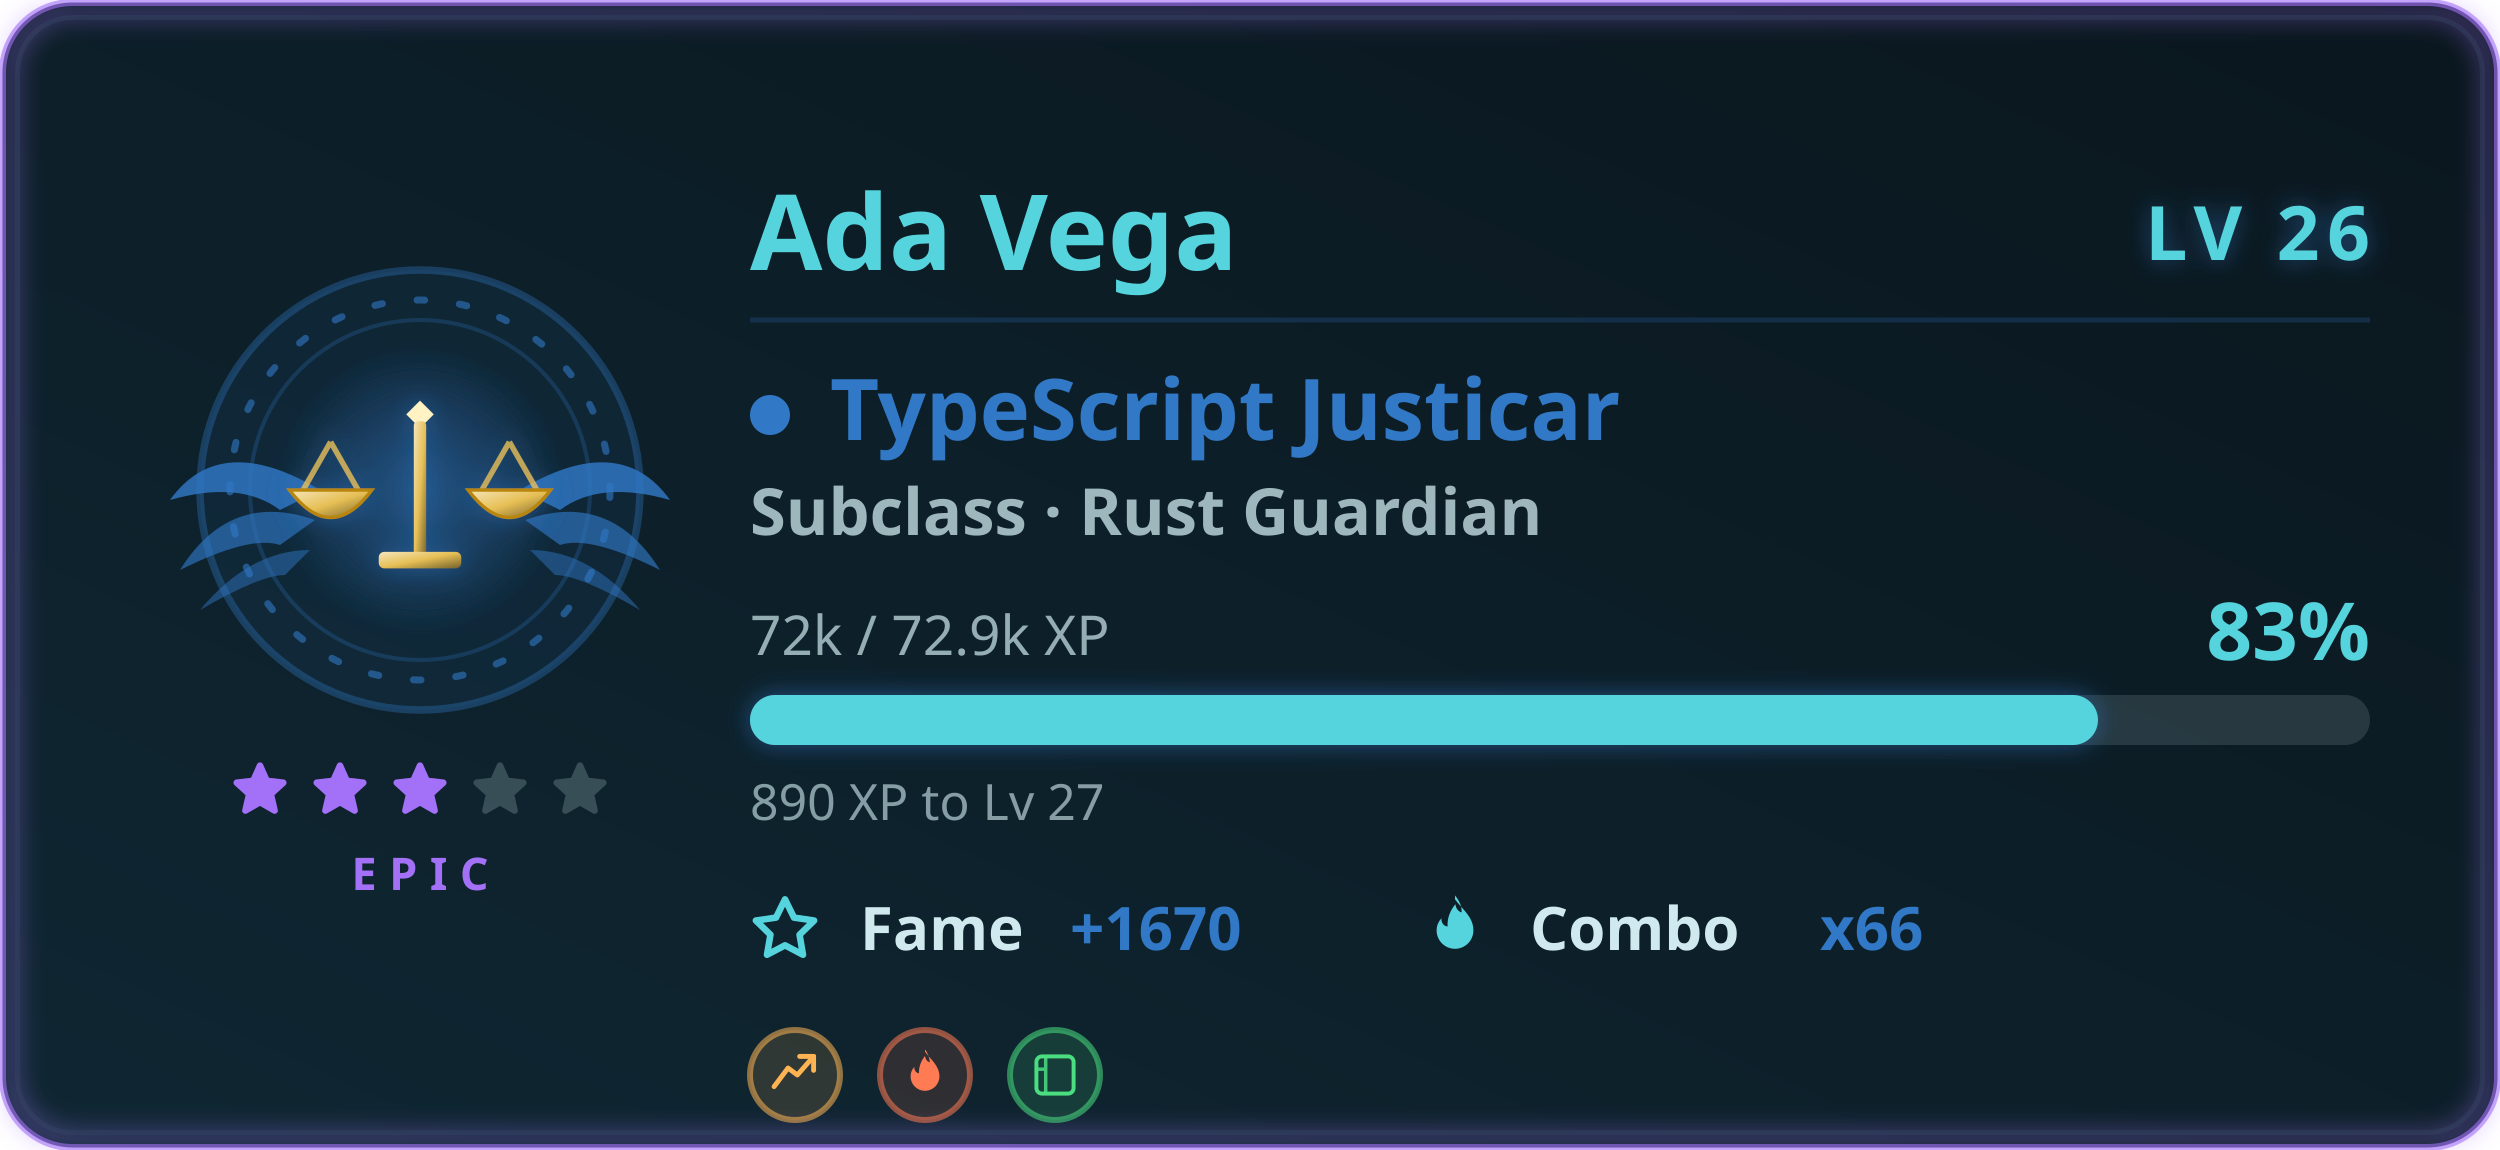
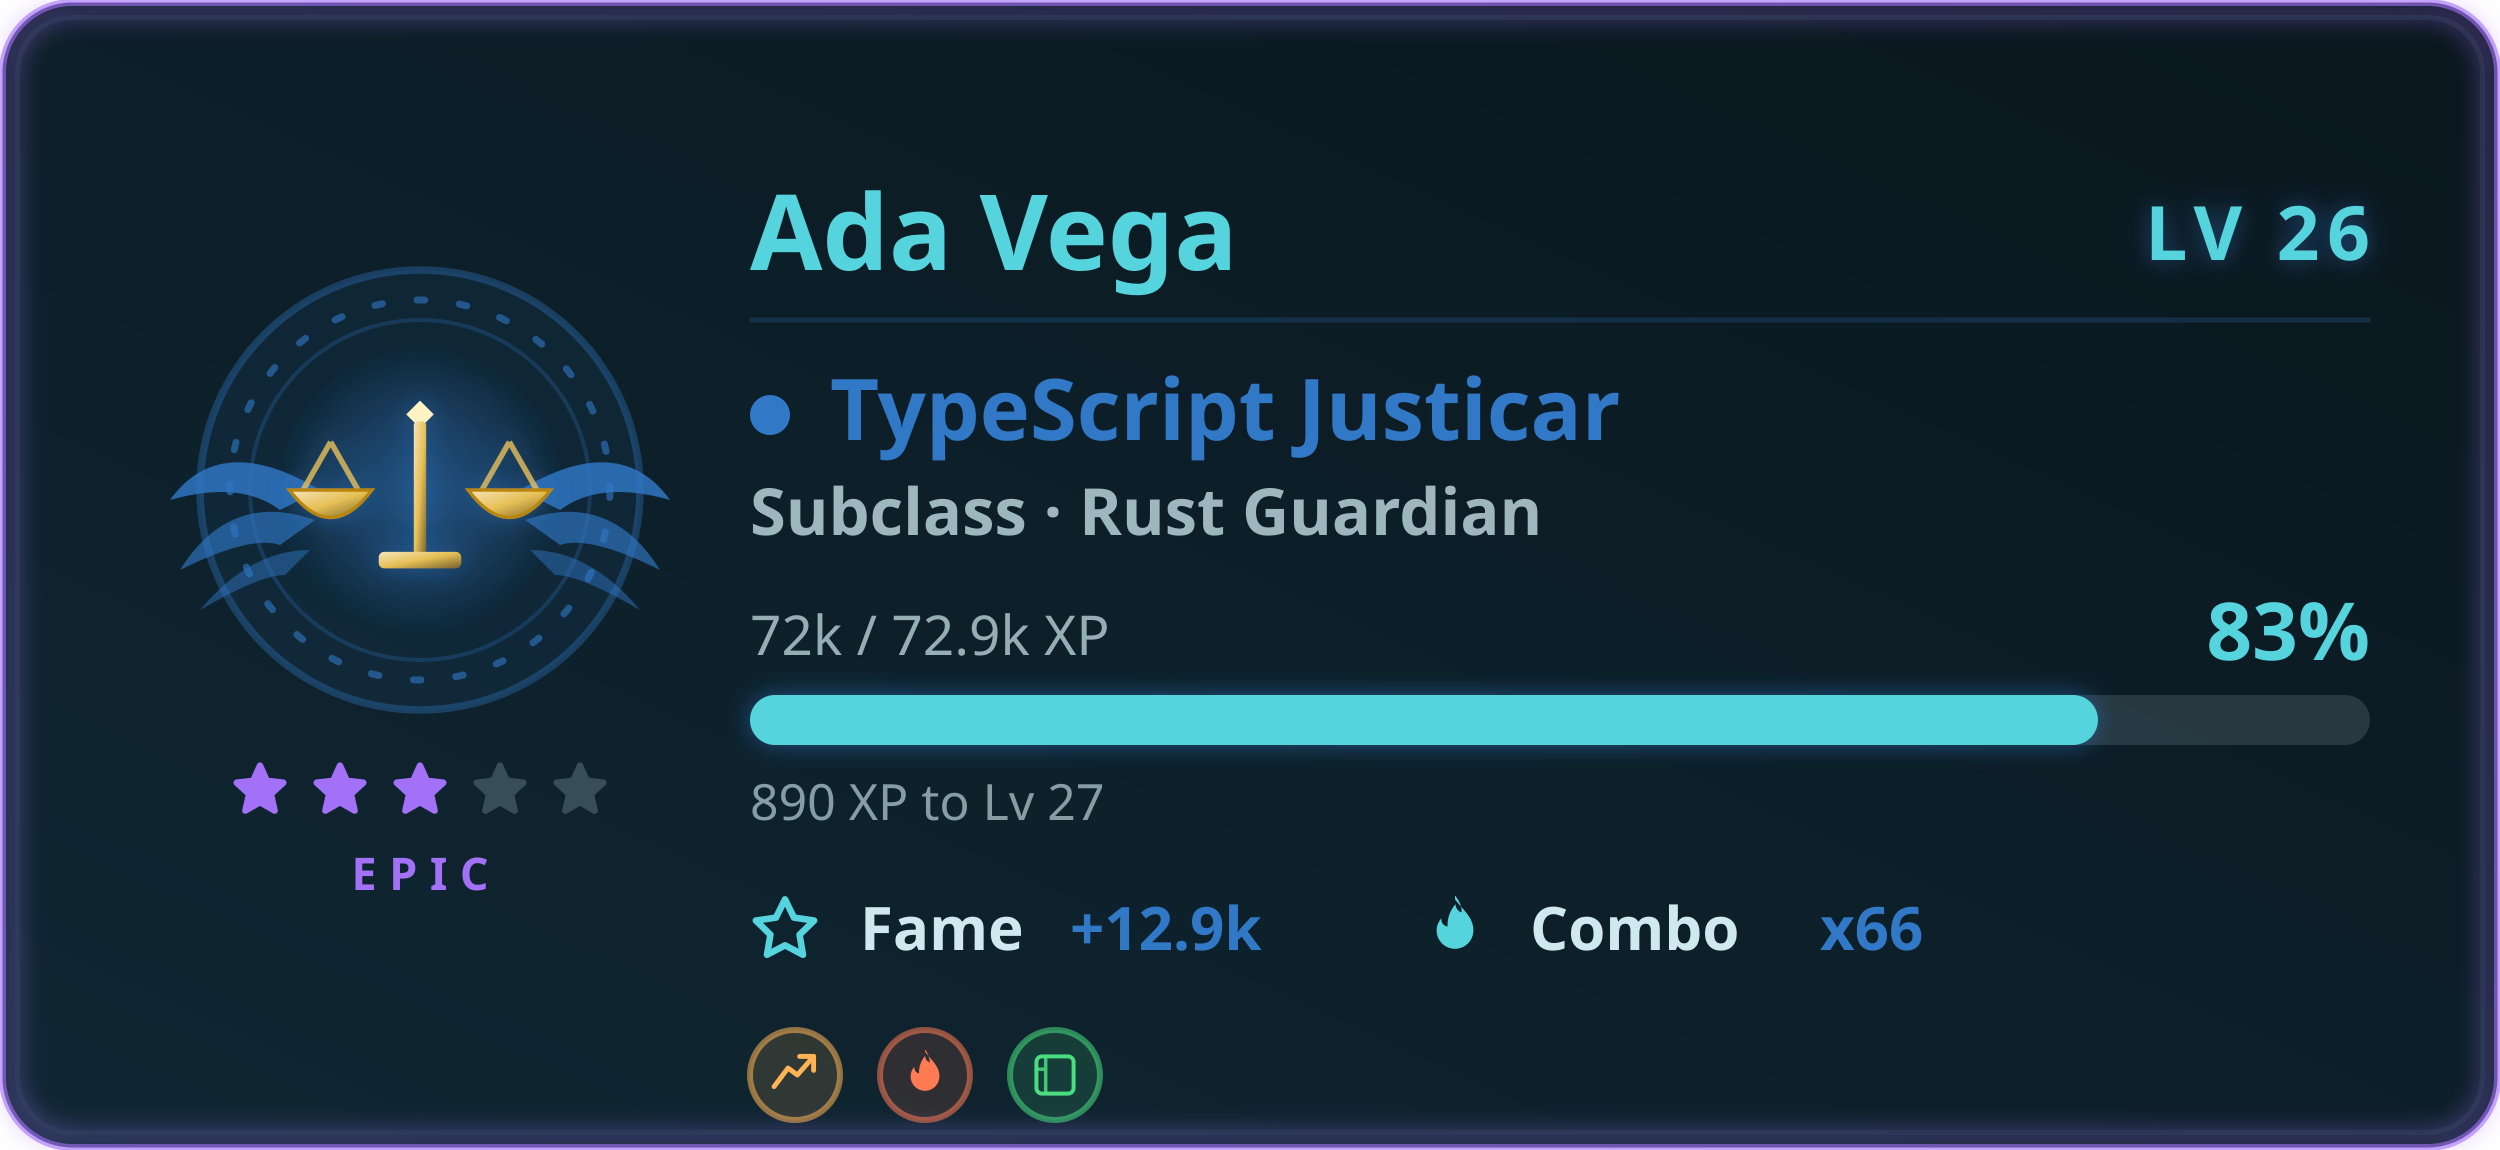
<svg xmlns="http://www.w3.org/2000/svg" width="500" height="230" viewBox="0 0 500 230" role="img" aria-labelledby="card-title-a11y card-desc-a11y">
  <style>
text { font-family: 'Segoe UI', Ubuntu, 'Helvetica Neue', sans-serif; }
.title { font-size: 18px; font-weight: 600; fill: #56d4dd; }
.title-icon { fill: #56d4dd; }
.icon { fill: #56d4dd; }


.gl-name { font-size: 21px; font-weight: 700; fill: #56d4dd; }
.gl-lvl { font-size: 15px; font-weight: 800; letter-spacing: 1.5px; fill: #56d4dd; }
.gl-class { font-size: 17px; font-weight: 700; fill: #3178c6; }
.gl-sub { font-size: 13px; font-weight: 600; fill: #cfe9ee; opacity: 0.75; }
.gl-meta { font-size: 11px; fill: #cfe9ee; opacity: 0.7; }
.gl-pct { font-size: 16px; font-weight: 800; fill: #56d4dd; }
.gl-chip-label { font-size: 12px; font-weight: 600; fill: #cfe9ee; }
.gl-chip-value { font-size: 12px; font-weight: 800; fill: #3178c6; }
.gl-hint { font-size: 10px; fill: #cfe9ee; opacity: 0.62; }
.gl-rarity { font-size: 9px; font-weight: 700; letter-spacing: 2.5px; fill: #a371f7; }

</style>
  <defs>
    <linearGradient id="card-bg" x1="0" y1="0" x2="1" y2="1" gradientTransform="rotate(90, 0.5, 0.5)">
      <stop offset="0.0%" stop-color="#0a161d" />
      <stop offset="100.0%" stop-color="#0f2733" />
    </linearGradient>
    <filter id="card-glow" x="-50%" y="-50%" width="200%" height="200%">
      <feGaussianBlur in="SourceGraphic" stdDeviation="3" result="blur" />
      <feFlood flood-color="#56d4dd" flood-opacity="0.55" result="tint" />
      <feComposite in="tint" in2="blur" operator="in" result="softGlow" />
      <feMerge>
        <feMergeNode in="softGlow" />
        <feMergeNode in="SourceGraphic" />
      </feMerge>
    </filter>
    <filter id="gl-glow" x="-60%" y="-60%" width="220%" height="220%">
      <feGaussianBlur in="SourceGraphic" stdDeviation="2.4" result="b" />
      <feFlood flood-color="#3178c6" flood-opacity="0.55" result="t" />
      <feComposite in="t" in2="b" operator="in" result="g" />
      <feMerge>
        <feMergeNode in="g" />
        <feMergeNode in="SourceGraphic" />
      </feMerge>
    </filter>
    <filter id="gl-rarity" x="-20%" y="-20%" width="140%" height="140%">
      <feGaussianBlur stdDeviation="2.4" />
    </filter>
  </defs>
  <rect x="0.5" y="0.5" width="499" height="229" rx="14" fill="url(#card-bg)" stroke="#a371f7" stroke-width="1.4" stroke-opacity="0.6" />
  <rect x="3.5" y="3.5" width="493" height="223" rx="11" fill="none" stroke="#1e3d44" stroke-opacity="0.4" />
  <rect x="2" y="2" width="496" height="226" rx="13" fill="none" stroke="#a371f7" stroke-width="3.5" stroke-opacity="0.4" filter="url(#gl-rarity)" />
  <g class="fade">
    <g class="">
      <g class="flourish">
        <g transform="translate(84,0)">
          <g transform="translate(0,98)" fill="#3178c6">
            <path d="M20 0 Q 40 -12 50 2 Q 36 -2 28 4 Z" opacity="0.82" />
            <path d="M21 6 Q 38 0 48 16 Q 34 9 28 11 Z" opacity="0.64" />
            <path d="M22 12 Q 34 12 44 24 Q 32 17 27 17 Z" opacity="0.48" />
          </g>
        </g>
        <g transform="translate(84,0) scale(-1,1)">
          <g transform="translate(0,98)" fill="#3178c6">
            <path d="M20 0 Q 40 -12 50 2 Q 36 -2 28 4 Z" opacity="0.82" />
            <path d="M21 6 Q 38 0 48 16 Q 34 9 28 11 Z" opacity="0.64" />
            <path d="M22 12 Q 34 12 44 24 Q 32 17 27 17 Z" opacity="0.48" />
          </g>
        </g>
      </g>
      <circle cx="84" cy="98" r="44" fill="#3178c6" fill-opacity="0.08" stroke="#3178c6" stroke-opacity="0.35" stroke-width="1.5" />
      <g class="">
        <circle cx="84" cy="98" r="38" fill="none" stroke="#3178c6" stroke-opacity="0.6" stroke-width="1.4" stroke-dasharray="1.5 7" stroke-linecap="round" />
        <circle cx="84" cy="98" r="34" fill="none" stroke="#3178c6" stroke-opacity="0.25" stroke-width="0.8" />
      </g>
      <g class="" filter="url(#gl-glow)">
        <svg class="" x="51" y="65" width="66" height="66" viewBox="0 0 48 48" aria-hidden="true">
          <defs>
            <radialGradient id="tsHalo" cx="0.5" cy="0.5" r="0.5">
              <stop offset="0" stop-color="#3178c6" stop-opacity="0.42" />
              <stop offset="1" stop-color="#3178c6" stop-opacity="0" />
            </radialGradient>
            <linearGradient id="tsMetal" x1="0" y1="0" x2="1" y2="1">
              <stop offset="0" stop-color="#f5e5bb" />
              <stop offset="0.5" stop-color="#e6bf55" />
              <stop offset="1" stop-color="#73602b" />
            </linearGradient>
          </defs>
          <circle cx="24" cy="24" r="21" fill="url(#tsHalo)" />
          <path d="M24 11 l2 2 l-2 2 l-2 -2 Z" fill="#fff3c4" />
          <rect x="23.1" y="14" width="1.8" height="21" rx="0.6" fill="url(#tsMetal)" />
          <rect x="18" y="33" width="12" height="2.4" rx="0.8" fill="url(#tsMetal)" />
          <path d="M9 17 H39" stroke="url(#tsMetal)" stroke-width="2.2" stroke-linecap="round" />
          <g stroke="#e6bf55" stroke-width="0.8" stroke-opacity="0.8">
            <path d="M11 17 L7 24 M11 17 L15 24 M37 17 L33 24 M37 17 L41 24" />
          </g>
          <g transform="translate(5 24)">
            <path d="M0 0 Q6 8 12 0 Z" fill="url(#tsMetal)" stroke="#b8860b" stroke-width="0.5" />
          </g>
          <g transform="translate(31 24)">
            <path d="M0 0 Q6 8 12 0 Z" fill="url(#tsMetal)" stroke="#b8860b" stroke-width="0.5" />
          </g>
        </svg>
      </g>
    </g>
    <g>
      <g class="" transform="translate(45.5, 151.5) scale(0.5416667)" fill="#a371f7" stroke="#a371f7" stroke-width="2.4" stroke-linejoin="round" stroke-linecap="round" opacity="1">
        <path d="M12 3 L14.5 8.6 L20.6 9.3 L16 13.5 L17.4 19.6 L12 16.5 L6.6 19.6 L8 13.5 L3.4 9.3 L9.5 8.6 Z" />
      </g>
      <g class="" transform="translate(61.5, 151.5) scale(0.5416667)" fill="#a371f7" stroke="#a371f7" stroke-width="2.4" stroke-linejoin="round" stroke-linecap="round" opacity="1">
        <path d="M12 3 L14.5 8.6 L20.6 9.3 L16 13.5 L17.4 19.6 L12 16.5 L6.6 19.6 L8 13.5 L3.4 9.3 L9.5 8.6 Z" />
      </g>
      <g class="" transform="translate(77.5, 151.5) scale(0.5416667)" fill="#a371f7" stroke="#a371f7" stroke-width="2.4" stroke-linejoin="round" stroke-linecap="round" opacity="1">
        <path d="M12 3 L14.5 8.6 L20.6 9.3 L16 13.5 L17.4 19.6 L12 16.5 L6.6 19.6 L8 13.5 L3.4 9.3 L9.5 8.6 Z" />
      </g>
      <g class="" transform="translate(93.5, 151.5) scale(0.5416667)" fill="#cfe9ee" stroke="#cfe9ee" stroke-width="2.4" stroke-linejoin="round" stroke-linecap="round" opacity="0.22">
        <path d="M12 3 L14.5 8.6 L20.6 9.3 L16 13.5 L17.4 19.6 L12 16.5 L6.6 19.6 L8 13.5 L3.4 9.3 L9.5 8.6 Z" />
      </g>
      <g class="" transform="translate(109.5, 151.5) scale(0.5416667)" fill="#cfe9ee" stroke="#cfe9ee" stroke-width="2.4" stroke-linejoin="round" stroke-linecap="round" opacity="0.22">
        <path d="M12 3 L14.5 8.6 L20.6 9.3 L16 13.5 L17.4 19.6 L12 16.5 L6.6 19.6 L8 13.5 L3.4 9.3 L9.5 8.6 Z" />
      </g>
    </g>
    <text class="gl-rarity" x="84" y="178" text-anchor="middle">EPIC</text>
  </g>
  <g class="fade" style="animation-delay:.15s">
    <text class="gl-name" x="150" y="54">Ada Vega</text>
    <text class="gl-lvl glow-pulse" x="474" y="52" text-anchor="end" filter="url(#gl-glow)">LV 26</text>
    <line x1="150" y1="64" x2="474" y2="64" stroke="#3178c6" stroke-opacity="0.22" stroke-width="1" />
    <circle cx="154" cy="83" r="4" fill="#3178c6" />
    <text class="gl-class" x="166" y="88">TypeScript Justicar</text>
    <text class="gl-sub" x="150" y="107">Subclass · Rust Guardian</text>
    <text class="gl-meta" x="150" y="131">72k / 72.9k XP</text>
    <text class="gl-pct " x="474" y="132" text-anchor="end">83%</text>
    <rect x="150" y="139" width="324" height="10" rx="5" fill="#cfe9ee" fill-opacity="0.14" />
    <rect class="xp-fill " x="150" y="139" width="269.592" height="10" rx="5" fill="#56d4dd" filter="url(#gl-glow)" />
    <text class="gl-hint" x="150" y="164">890 XP to Lv 27</text>
    <g transform="translate(150, 190)">
      <svg class="icon" x="0" y="-11" width="14" height="14" viewBox="0 0 16 16" aria-hidden="true">
        <path fill-rule="evenodd" d="M8 .25a.75.75 0 0 1 .673.418l1.882 3.815 4.21.612a.75.75 0 0 1 .416 1.279l-3.046 2.97.719 4.192a.75.75 0 0 1-1.088.791L8 12.347l-3.766 1.98a.75.75 0 0 1-1.088-.79l.72-4.194L.818 6.374a.75.75 0 0 1 .416-1.28l4.21-.611L7.327.668A.75.75 0 0 1 8 .25zm0 2.445L6.615 5.5a.75.75 0 0 1-.564.41l-3.097.45 2.24 2.184a.75.75 0 0 1 .216.664l-.528 3.084 2.769-1.456a.75.75 0 0 1 .698 0l2.77 1.456-.53-3.084a.75.75 0 0 1 .216-.664l2.24-2.183-3.096-.45a.75.75 0 0 1-.564-.41L8 2.694v.001z" />
      </svg>
      <text class="gl-chip-label" x="22" y="0">Fame</text>
-       <text class="gl-chip-value" x="64" y="0">+1670</text>
+       <text class="gl-chip-value" x="64" y="0">+12.9k</text>
    </g>
    <g transform="translate(284, 190)">
      <svg class="icon" x="0" y="-11" width="14" height="14" viewBox="0 0 16 16" aria-hidden="true">
        <path fill-rule="evenodd" d="M8 1c1.7 2.3 4.2 4 4.2 7.1a4.2 4.2 0 0 1-8.4 0c0-1.1.4-2 1.1-2.8-.1 1 .5 1.8 1.4 1.9-.1-1.9.6-3.7 1.8-5.1.1 1 .6 1.6 1.4 1.9.1-1.4-.5-2.7-1.5-3.9z" />
      </svg>
      <text class="gl-chip-label" x="22" y="0">Combo</text>
      <text class="gl-chip-value" x="80" y="0">x66</text>
    </g>
  </g>
  <g class="fade" style="animation-delay:.2s">
    <g transform="translate(159, 215)">
      <g transform="translate(0, 0)">
        <circle r="9" fill="#ffb454" fill-opacity="0.14" stroke="#ffb454" stroke-opacity="0.55" stroke-width="1.2" />
        <g transform="translate(-5.58, -5.58) scale(0.465)">
          <path d="M3 17 L9 9 L13 12 L20 4" fill="none" stroke="#ffb454" stroke-width="2.1" stroke-linejoin="round" stroke-linecap="round" />
          <path d="M14 4 H20 V10" fill="none" stroke="#ffb454" stroke-width="2.1" stroke-linejoin="round" stroke-linecap="round" />
        </g>
      </g>
      <g transform="translate(26, 0)">
        <circle r="9" fill="#ff7b54" fill-opacity="0.14" stroke="#ff7b54" stroke-opacity="0.55" stroke-width="1.2" />
        <g transform="translate(-5.58, -5.58) scale(0.465)">
          <path d="M12 2c2.5 3.4 6.2 6 6.2 10.6a6.2 6.2 0 0 1-12.4 0c0-1.6.6-3 1.6-4.1-.1 1.5.8 2.6 2 2.8-.1-2.8.9-5.4 2.6-7.5.2 1.5.9 2.4 2.1 2.8-.2-2-.8-4-2.1-5.6Z" fill="#ff7b54" />
        </g>
      </g>
      <g transform="translate(52, 0)">
        <circle r="9" fill="#4ade80" fill-opacity="0.14" stroke="#4ade80" stroke-opacity="0.55" stroke-width="1.2" />
        <g transform="translate(-5.58, -5.58) scale(0.465)">
          <rect x="4" y="4" width="16" height="16" rx="2.4" fill="none" stroke="#4ade80" stroke-width="1.7" />
          <path d="M8 4v16 M4 9.5h4" fill="none" stroke="#4ade80" stroke-width="1.5" opacity="0.85" />
        </g>
      </g>
    </g>
  </g>
</svg>
